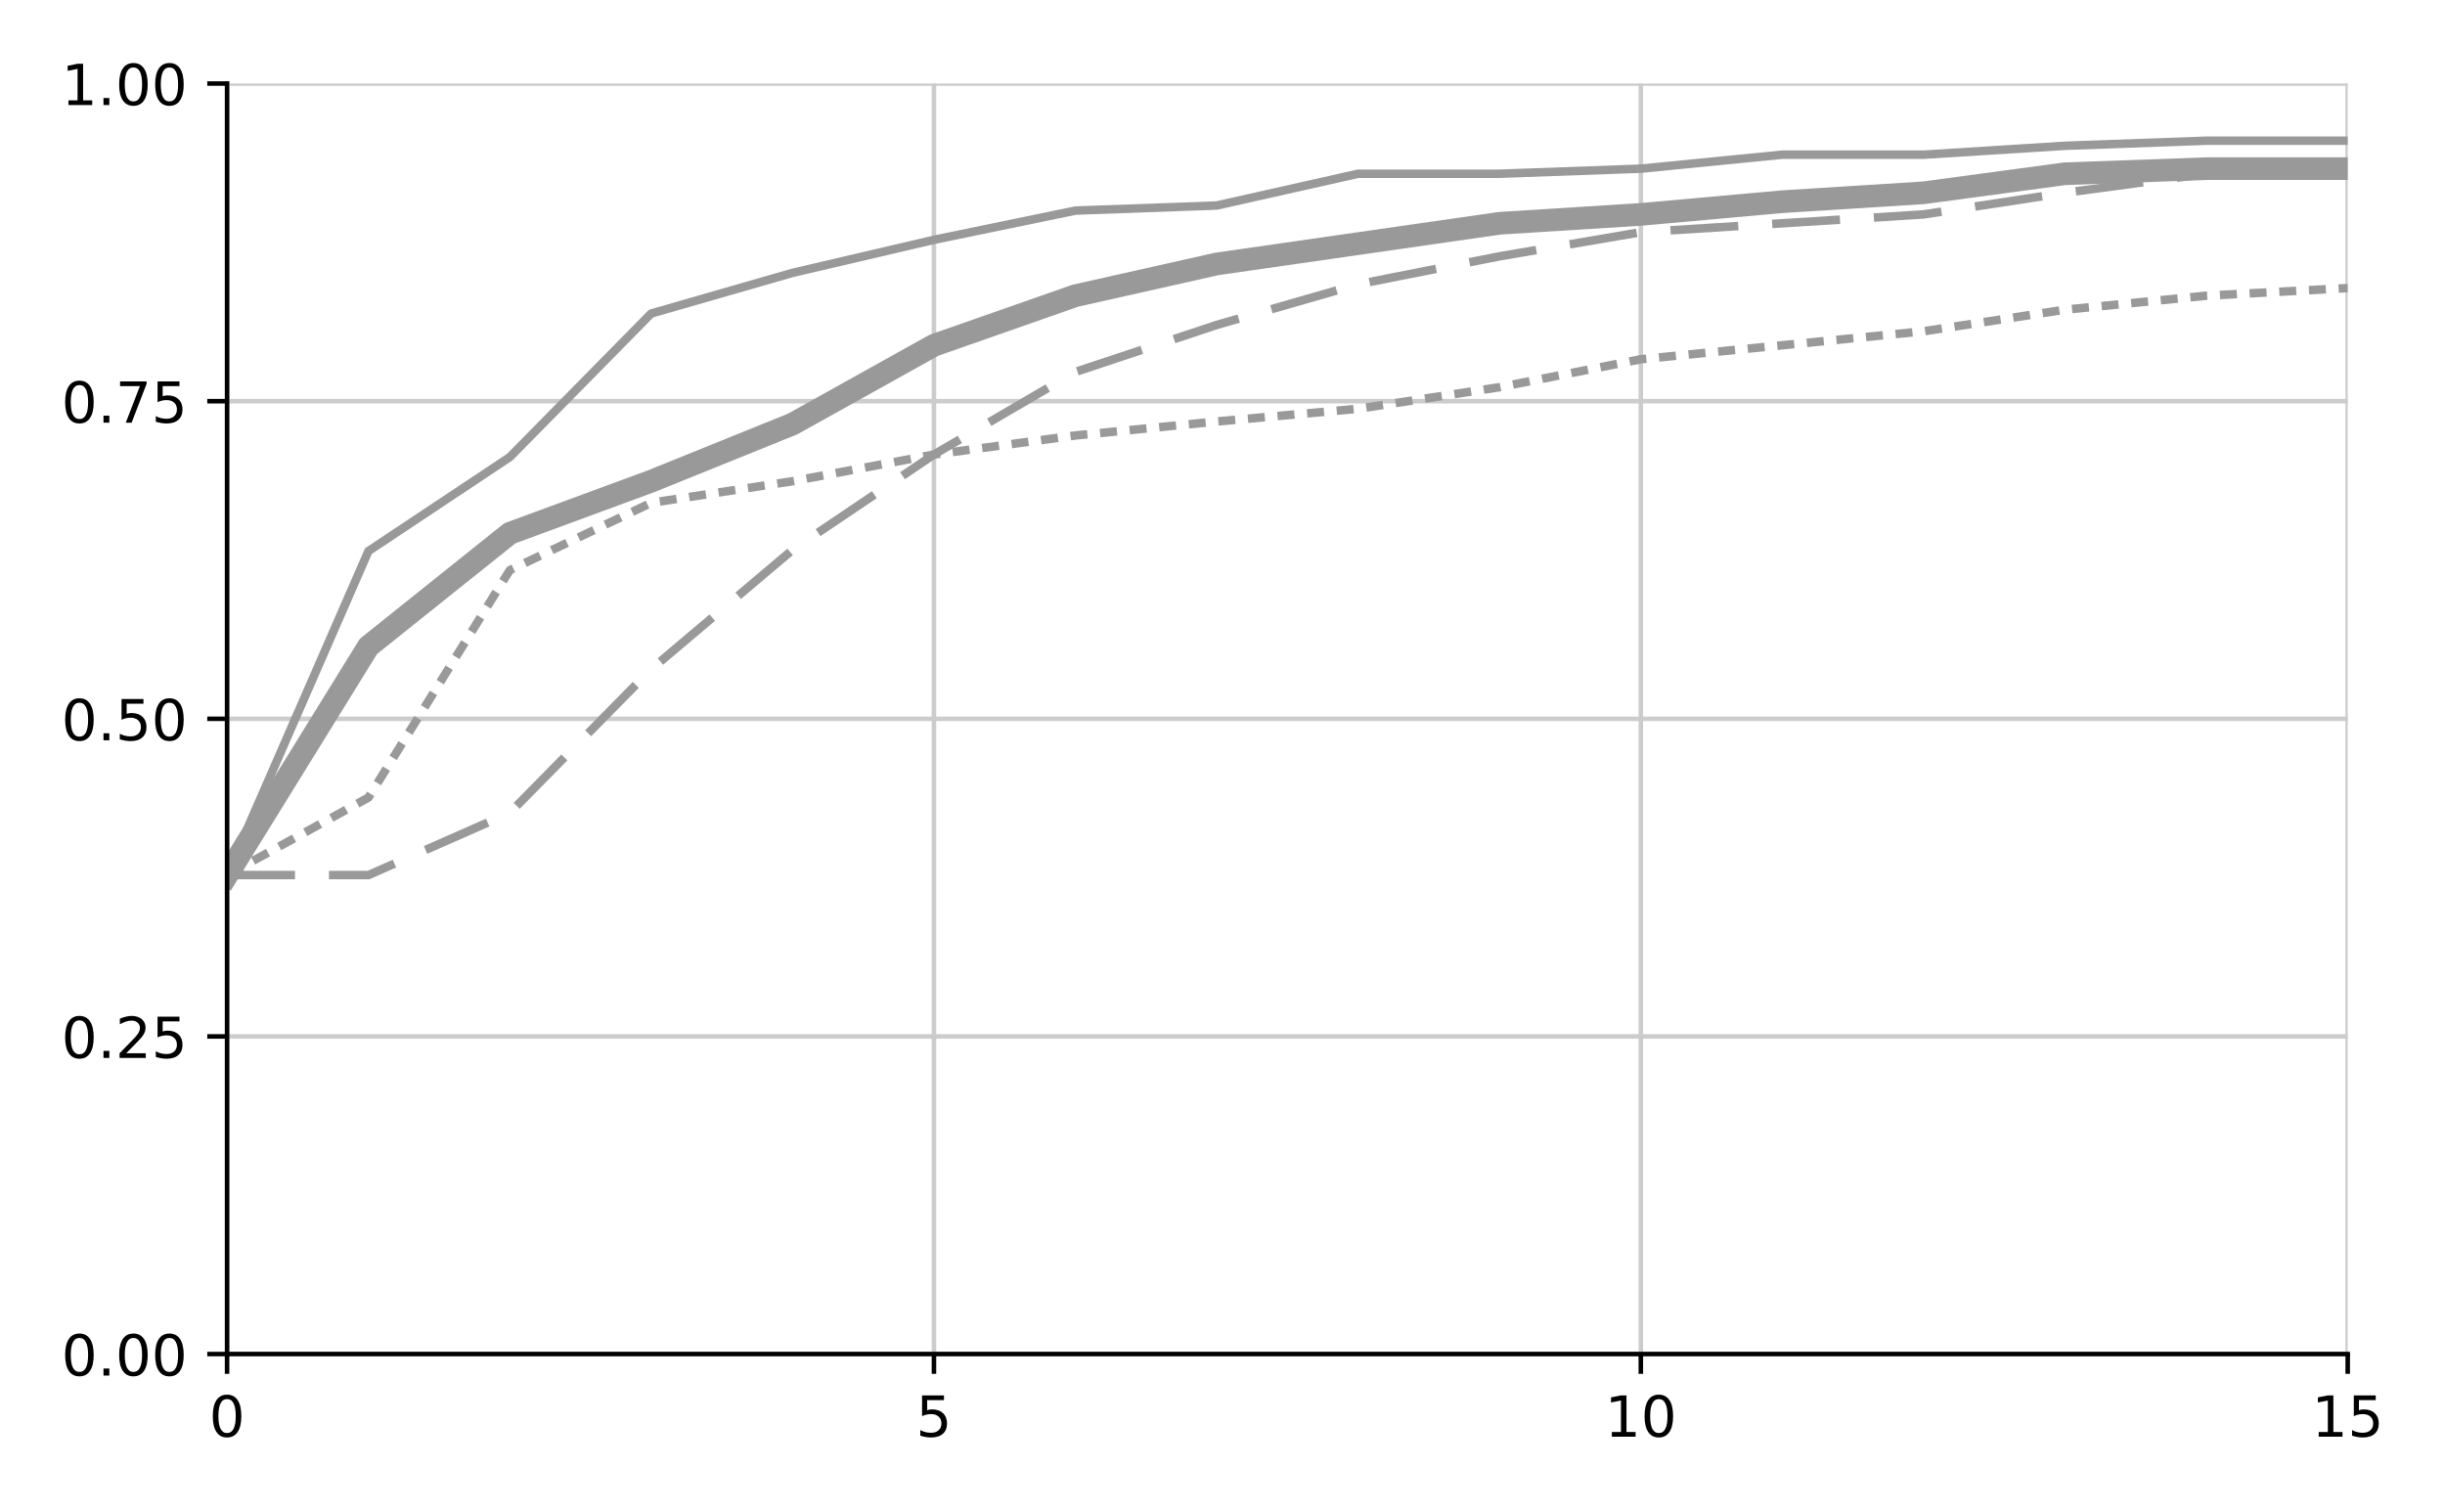
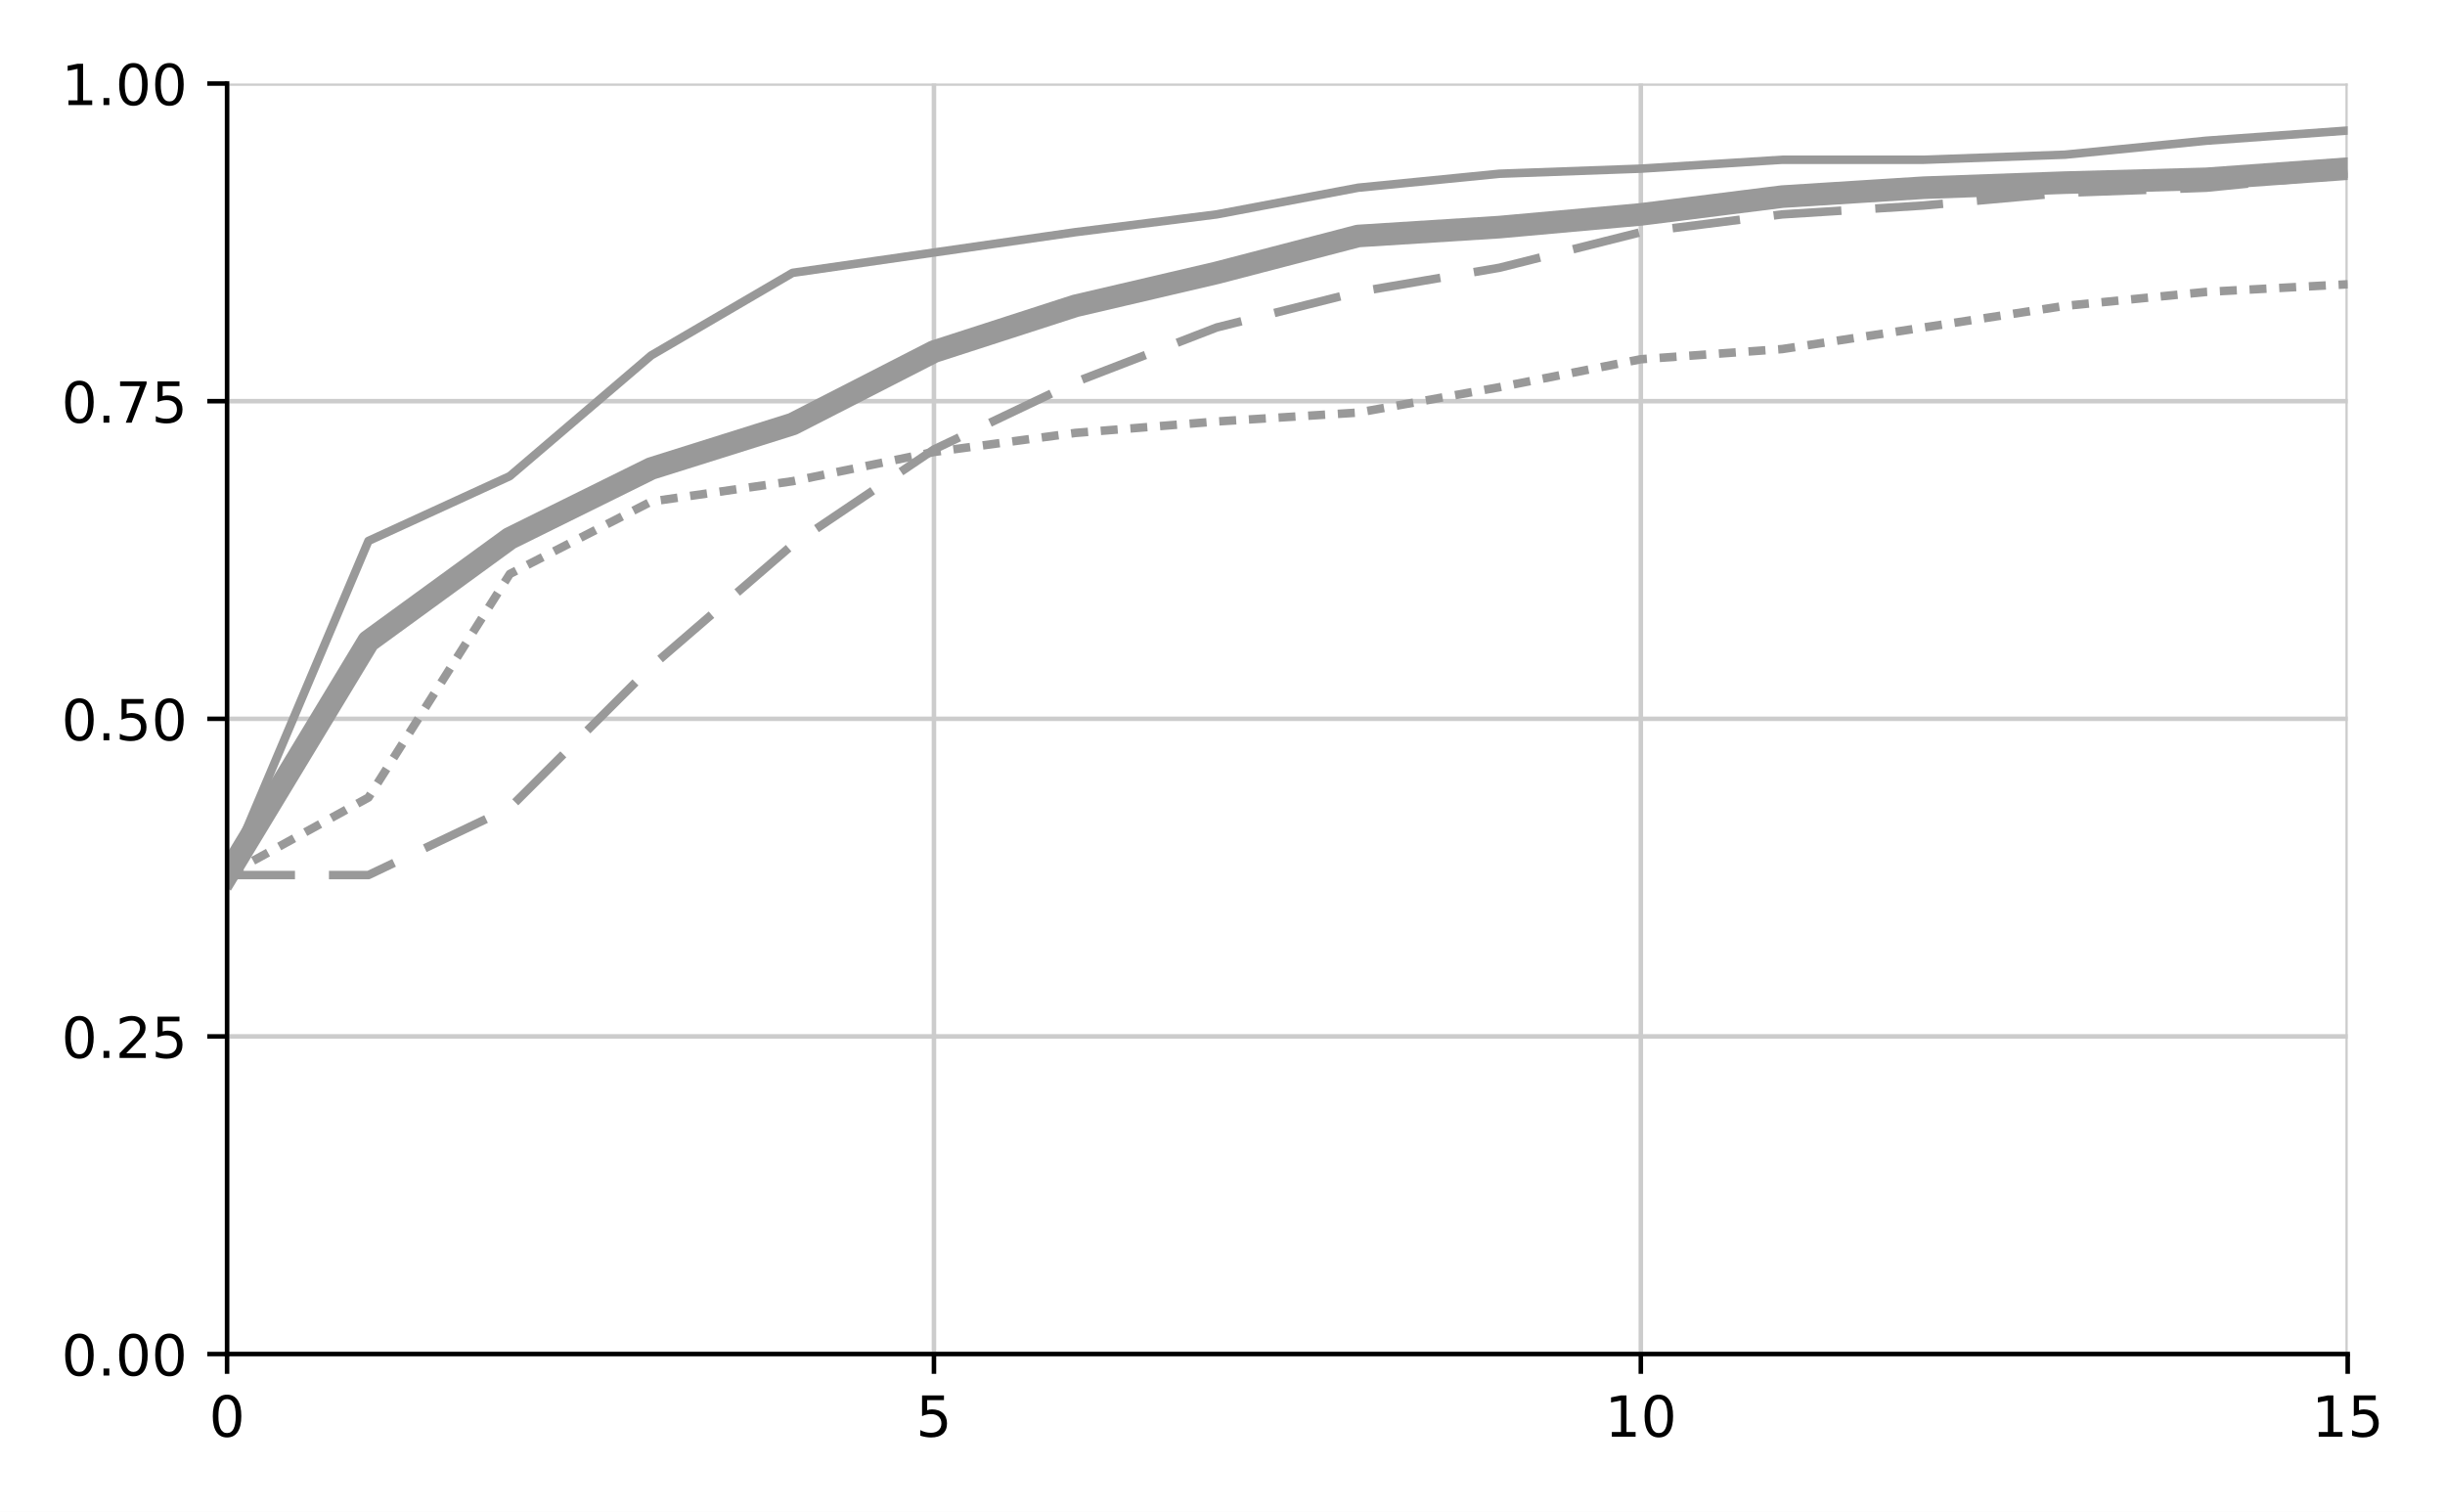
<svg xmlns="http://www.w3.org/2000/svg" xmlns:xlink="http://www.w3.org/1999/xlink" width="432pt" height="267.12pt" viewBox="0 0 432 267.12" version="1.1">
  <defs>
    <style type="text/css">*{stroke-linejoin: round; stroke-linecap: butt}</style>
  </defs>
  <g id="figure_1">
    <g id="patch_1">
      <path d="M 0 267.12  L 432 267.12  L 432 0  L 0 0  z " style="fill: #ffffff" />
    </g>
    <g id="axes_1">
      <g id="patch_2">
        <path d="M 40.12 239.24  L 414.81 239.24  L 414.81 14.76  L 40.12 14.76  z " style="fill: #ffffff" />
      </g>
      <g id="matplotlib.axis_1">
        <g id="xtick_1">
          <g id="line2d_1">
-             <path d="M 40.12 239.24  L 40.12 14.76  " clip-path="url(#p92b2f62bd1)" style="fill: none; stroke: #cccccc; stroke-width: 0.8; stroke-linecap: square" />
+             <path d="M 40.12 239.24  L 40.12 14.76  " clip-path="url(#p652123758a)" style="fill: none; stroke: #cccccc; stroke-width: 0.8; stroke-linecap: square" />
          </g>
          <g id="line2d_2">
            <defs>
-               <path id="md9072a0469" d="M 0 0  L 0 3.5  " style="stroke: #000000; stroke-width: 0.8" />
+               <path id="m30688d86f1" d="M 0 0  L 0 3.5  " style="stroke: #000000; stroke-width: 0.8" />
            </defs>
            <g>
-               <use xlink:href="#md9072a0469" x="40.12" y="239.24" style="stroke: #000000; stroke-width: 0.8" />
+               <use xlink:href="#m30688d86f1" x="40.12" y="239.24" style="stroke: #000000; stroke-width: 0.8" />
            </g>
          </g>
          <g id="text_1">
            <g transform="translate(36.93875 253.8384) scale(0.1 -0.1)">
              <defs>
                <path id="DejaVuSans-30" d="M 2034 4250  Q 1547 4250 1301 3770  Q 1056 3291 1056 2328  Q 1056 1369 1301 889  Q 1547 409 2034 409  Q 2525 409 2770 889  Q 3016 1369 3016 2328  Q 3016 3291 2770 3770  Q 2525 4250 2034 4250  z M 2034 4750  Q 2819 4750 3233 4129  Q 3647 3509 3647 2328  Q 3647 1150 3233 529  Q 2819 -91 2034 -91  Q 1250 -91 836 529  Q 422 1150 422 2328  Q 422 3509 836 4129  Q 1250 4750 2034 4750  z " transform="scale(0.015625)" />
              </defs>
              <use xlink:href="#DejaVuSans-30" />
            </g>
          </g>
        </g>
        <g id="xtick_2">
          <g id="line2d_3">
-             <path d="M 165.017 239.24  L 165.017 14.76  " clip-path="url(#p92b2f62bd1)" style="fill: none; stroke: #cccccc; stroke-width: 0.8; stroke-linecap: square" />
+             <path d="M 165.017 239.24  L 165.017 14.76  " clip-path="url(#p652123758a)" style="fill: none; stroke: #cccccc; stroke-width: 0.8; stroke-linecap: square" />
          </g>
          <g id="line2d_4">
            <g>
-               <use xlink:href="#md9072a0469" x="165.017" y="239.24" style="stroke: #000000; stroke-width: 0.8" />
+               <use xlink:href="#m30688d86f1" x="165.017" y="239.24" style="stroke: #000000; stroke-width: 0.8" />
            </g>
          </g>
          <g id="text_2">
            <g transform="translate(161.8354 253.8384) scale(0.1 -0.1)">
              <defs>
                <path id="DejaVuSans-35" d="M 691 4666  L 3169 4666  L 3169 4134  L 1269 4134  L 1269 2991  Q 1406 3038 1543 3061  Q 1681 3084 1819 3084  Q 2600 3084 3056 2656  Q 3513 2228 3513 1497  Q 3513 744 3044 326  Q 2575 -91 1722 -91  Q 1428 -91 1123 -41  Q 819 9 494 109  L 494 744  Q 775 591 1075 516  Q 1375 441 1709 441  Q 2250 441 2565 725  Q 2881 1009 2881 1497  Q 2881 1984 2565 2268  Q 2250 2553 1709 2553  Q 1456 2553 1204 2497  Q 953 2441 691 2322  L 691 4666  z " transform="scale(0.015625)" />
              </defs>
              <use xlink:href="#DejaVuSans-35" />
            </g>
          </g>
        </g>
        <g id="xtick_3">
          <g id="line2d_5">
-             <path d="M 289.913 239.24  L 289.913 14.76  " clip-path="url(#p92b2f62bd1)" style="fill: none; stroke: #cccccc; stroke-width: 0.8; stroke-linecap: square" />
+             <path d="M 289.913 239.24  L 289.913 14.76  " clip-path="url(#p652123758a)" style="fill: none; stroke: #cccccc; stroke-width: 0.8; stroke-linecap: square" />
          </g>
          <g id="line2d_6">
            <g>
-               <use xlink:href="#md9072a0469" x="289.913" y="239.24" style="stroke: #000000; stroke-width: 0.8" />
+               <use xlink:href="#m30688d86f1" x="289.913" y="239.24" style="stroke: #000000; stroke-width: 0.8" />
            </g>
          </g>
          <g id="text_3">
            <g transform="translate(283.5508 253.8384) scale(0.1 -0.1)">
              <defs>
                <path id="DejaVuSans-31" d="M 794 531  L 1825 531  L 1825 4091  L 703 3866  L 703 4441  L 1819 4666  L 2450 4666  L 2450 531  L 3481 531  L 3481 0  L 794 0  L 794 531  z " transform="scale(0.015625)" />
              </defs>
              <use xlink:href="#DejaVuSans-31" />
              <use xlink:href="#DejaVuSans-30" transform="translate(63.62305 0)" />
            </g>
          </g>
        </g>
        <g id="xtick_4">
          <g id="line2d_7">
-             <path d="M 414.81 239.24  L 414.81 14.76  " clip-path="url(#p92b2f62bd1)" style="fill: none; stroke: #cccccc; stroke-width: 0.8; stroke-linecap: square" />
+             <path d="M 414.81 239.24  L 414.81 14.76  " clip-path="url(#p652123758a)" style="fill: none; stroke: #cccccc; stroke-width: 0.8; stroke-linecap: square" />
          </g>
          <g id="line2d_8">
            <g>
-               <use xlink:href="#md9072a0469" x="414.81" y="239.24" style="stroke: #000000; stroke-width: 0.8" />
+               <use xlink:href="#m30688d86f1" x="414.81" y="239.24" style="stroke: #000000; stroke-width: 0.8" />
            </g>
          </g>
          <g id="text_4">
            <g transform="translate(408.4475 253.8384) scale(0.1 -0.1)">
              <use xlink:href="#DejaVuSans-31" />
              <use xlink:href="#DejaVuSans-35" transform="translate(63.62305 0)" />
            </g>
          </g>
        </g>
      </g>
      <g id="matplotlib.axis_2">
        <g id="ytick_1">
          <g id="line2d_9">
-             <path d="M 40.12 239.24  L 414.81 239.24  " clip-path="url(#p92b2f62bd1)" style="fill: none; stroke: #cccccc; stroke-width: 0.8; stroke-linecap: square" />
+             <path d="M 40.12 239.24  L 414.81 239.24  " clip-path="url(#p652123758a)" style="fill: none; stroke: #cccccc; stroke-width: 0.8; stroke-linecap: square" />
          </g>
          <g id="line2d_10">
            <defs>
-               <path id="m3274bf2910" d="M 0 0  L -3.5 0  " style="stroke: #000000; stroke-width: 0.8" />
+               <path id="me745d76ad3" d="M 0 0  L -3.5 0  " style="stroke: #000000; stroke-width: 0.8" />
            </defs>
            <g>
-               <use xlink:href="#m3274bf2910" x="40.12" y="239.24" style="stroke: #000000; stroke-width: 0.8" />
+               <use xlink:href="#me745d76ad3" x="40.12" y="239.24" style="stroke: #000000; stroke-width: 0.8" />
            </g>
          </g>
          <g id="text_5">
            <g transform="translate(10.85437 243.0392) scale(0.1 -0.1)">
              <defs>
                <path id="DejaVuSans-2e" d="M 684 794  L 1344 794  L 1344 0  L 684 0  L 684 794  z " transform="scale(0.015625)" />
              </defs>
              <use xlink:href="#DejaVuSans-30" />
              <use xlink:href="#DejaVuSans-2e" transform="translate(63.62305 0)" />
              <use xlink:href="#DejaVuSans-30" transform="translate(95.41016 0)" />
              <use xlink:href="#DejaVuSans-30" transform="translate(159.0332 0)" />
            </g>
          </g>
        </g>
        <g id="ytick_2">
          <g id="line2d_11">
-             <path d="M 40.12 183.12  L 414.81 183.12  " clip-path="url(#p92b2f62bd1)" style="fill: none; stroke: #cccccc; stroke-width: 0.8; stroke-linecap: square" />
+             <path d="M 40.12 183.12  L 414.81 183.12  " clip-path="url(#p652123758a)" style="fill: none; stroke: #cccccc; stroke-width: 0.8; stroke-linecap: square" />
          </g>
          <g id="line2d_12">
            <g>
-               <use xlink:href="#m3274bf2910" x="40.12" y="183.12" style="stroke: #000000; stroke-width: 0.8" />
+               <use xlink:href="#me745d76ad3" x="40.12" y="183.12" style="stroke: #000000; stroke-width: 0.8" />
            </g>
          </g>
          <g id="text_6">
            <g transform="translate(10.85437 186.9192) scale(0.1 -0.1)">
              <defs>
                <path id="DejaVuSans-32" d="M 1228 531  L 3431 531  L 3431 0  L 469 0  L 469 531  Q 828 903 1448 1529  Q 2069 2156 2228 2338  Q 2531 2678 2651 2914  Q 2772 3150 2772 3378  Q 2772 3750 2511 3984  Q 2250 4219 1831 4219  Q 1534 4219 1204 4116  Q 875 4013 500 3803  L 500 4441  Q 881 4594 1212 4672  Q 1544 4750 1819 4750  Q 2544 4750 2975 4387  Q 3406 4025 3406 3419  Q 3406 3131 3298 2873  Q 3191 2616 2906 2266  Q 2828 2175 2409 1742  Q 1991 1309 1228 531  z " transform="scale(0.015625)" />
              </defs>
              <use xlink:href="#DejaVuSans-30" />
              <use xlink:href="#DejaVuSans-2e" transform="translate(63.62305 0)" />
              <use xlink:href="#DejaVuSans-32" transform="translate(95.41016 0)" />
              <use xlink:href="#DejaVuSans-35" transform="translate(159.0332 0)" />
            </g>
          </g>
        </g>
        <g id="ytick_3">
          <g id="line2d_13">
-             <path d="M 40.12 127  L 414.81 127  " clip-path="url(#p92b2f62bd1)" style="fill: none; stroke: #cccccc; stroke-width: 0.8; stroke-linecap: square" />
+             <path d="M 40.12 127  L 414.81 127  " clip-path="url(#p652123758a)" style="fill: none; stroke: #cccccc; stroke-width: 0.8; stroke-linecap: square" />
          </g>
          <g id="line2d_14">
            <g>
-               <use xlink:href="#m3274bf2910" x="40.12" y="127" style="stroke: #000000; stroke-width: 0.8" />
+               <use xlink:href="#me745d76ad3" x="40.12" y="127" style="stroke: #000000; stroke-width: 0.8" />
            </g>
          </g>
          <g id="text_7">
            <g transform="translate(10.85437 130.7992) scale(0.1 -0.1)">
              <use xlink:href="#DejaVuSans-30" />
              <use xlink:href="#DejaVuSans-2e" transform="translate(63.62305 0)" />
              <use xlink:href="#DejaVuSans-35" transform="translate(95.41016 0)" />
              <use xlink:href="#DejaVuSans-30" transform="translate(159.0332 0)" />
            </g>
          </g>
        </g>
        <g id="ytick_4">
          <g id="line2d_15">
-             <path d="M 40.12 70.88  L 414.81 70.88  " clip-path="url(#p92b2f62bd1)" style="fill: none; stroke: #cccccc; stroke-width: 0.8; stroke-linecap: square" />
+             <path d="M 40.12 70.88  L 414.81 70.88  " clip-path="url(#p652123758a)" style="fill: none; stroke: #cccccc; stroke-width: 0.8; stroke-linecap: square" />
          </g>
          <g id="line2d_16">
            <g>
-               <use xlink:href="#m3274bf2910" x="40.12" y="70.88" style="stroke: #000000; stroke-width: 0.8" />
+               <use xlink:href="#me745d76ad3" x="40.12" y="70.88" style="stroke: #000000; stroke-width: 0.8" />
            </g>
          </g>
          <g id="text_8">
            <g transform="translate(10.85437 74.67922) scale(0.1 -0.1)">
              <defs>
                <path id="DejaVuSans-37" d="M 525 4666  L 3525 4666  L 3525 4397  L 1831 0  L 1172 0  L 2766 4134  L 525 4134  L 525 4666  z " transform="scale(0.015625)" />
              </defs>
              <use xlink:href="#DejaVuSans-30" />
              <use xlink:href="#DejaVuSans-2e" transform="translate(63.62305 0)" />
              <use xlink:href="#DejaVuSans-37" transform="translate(95.41016 0)" />
              <use xlink:href="#DejaVuSans-35" transform="translate(159.0332 0)" />
            </g>
          </g>
        </g>
        <g id="ytick_5">
          <g id="line2d_17">
-             <path d="M 40.12 14.76  L 414.81 14.76  " clip-path="url(#p92b2f62bd1)" style="fill: none; stroke: #cccccc; stroke-width: 0.8; stroke-linecap: square" />
+             <path d="M 40.12 14.76  L 414.81 14.76  " clip-path="url(#p652123758a)" style="fill: none; stroke: #cccccc; stroke-width: 0.8; stroke-linecap: square" />
          </g>
          <g id="line2d_18">
            <g>
-               <use xlink:href="#m3274bf2910" x="40.12" y="14.76" style="stroke: #000000; stroke-width: 0.8" />
+               <use xlink:href="#me745d76ad3" x="40.12" y="14.76" style="stroke: #000000; stroke-width: 0.8" />
            </g>
          </g>
          <g id="text_9">
            <g transform="translate(10.85437 18.55922) scale(0.1 -0.1)">
              <use xlink:href="#DejaVuSans-31" />
              <use xlink:href="#DejaVuSans-2e" transform="translate(63.62305 0)" />
              <use xlink:href="#DejaVuSans-30" transform="translate(95.41016 0)" />
              <use xlink:href="#DejaVuSans-30" transform="translate(159.0332 0)" />
            </g>
          </g>
        </g>
      </g>
      <g id="line2d_19">
-         <path d="M 40.12 154.611  L 65.099 154.611  L 90.079 143.612  L 115.058 118.245  L 140.037 97.144  L 165.017 80.308  L 189.996 65.717  L 214.975 57.411  L 239.955 50.228  L 264.934 45.289  L 289.913 41.024  L 314.893 39.453  L 339.872 37.881  L 364.851 34.065  L 389.831 30.698  L 414.81 29.127  " clip-path="url(#p92b2f62bd1)" style="fill: none; stroke-dasharray: 12,6; stroke-dashoffset: 0; stroke: #999999; stroke-width: 1.5" />
+         <path d="M 40.12 154.611  L 65.099 154.611  L 90.079 142.714  L 115.058 117.796  L 140.037 96.246  L 165.017 79.41  L 189.996 67.513  L 214.975 57.86  L 239.955 51.575  L 264.934 47.31  L 289.913 41.024  L 314.893 37.881  L 339.872 36.31  L 364.851 34.065  L 389.831 33.167  L 414.81 30.698  " clip-path="url(#p652123758a)" style="fill: none; stroke-dasharray: 12,6; stroke-dashoffset: 0; stroke: #999999; stroke-width: 1.5" />
      </g>
      <g id="line2d_20">
-         <path d="M 40.12 154.611  L 65.099 140.918  L 90.079 100.736  L 115.058 88.838  L 140.037 85.022  L 165.017 80.308  L 189.996 76.941  L 214.975 74.472  L 239.955 72.227  L 264.934 68.411  L 289.913 63.472  L 314.893 61.003  L 339.872 58.534  L 364.851 54.717  L 389.831 52.248  L 414.81 50.901  " clip-path="url(#p92b2f62bd1)" style="fill: none; stroke-dasharray: 3,2.25; stroke-dashoffset: 0; stroke: #999999; stroke-width: 1.5" />
+         <path d="M 40.12 154.611  L 65.099 140.918  L 90.079 101.409  L 115.058 88.614  L 140.037 85.022  L 165.017 79.859  L 189.996 76.492  L 214.975 74.472  L 239.955 72.9  L 264.934 68.411  L 289.913 63.472  L 314.893 61.676  L 339.872 57.86  L 364.851 54.044  L 389.831 51.575  L 414.81 50.228  " clip-path="url(#p652123758a)" style="fill: none; stroke-dasharray: 3,2.25; stroke-dashoffset: 0; stroke: #999999; stroke-width: 1.5" />
      </g>
      <g id="line2d_21">
-         <path d="M 40.12 154.611  L 65.099 97.369  L 90.079 80.757  L 115.058 55.391  L 140.037 48.208  L 165.017 42.371  L 189.996 37.208  L 214.975 36.31  L 239.955 30.698  L 264.934 30.698  L 289.913 29.8  L 314.893 27.331  L 339.872 27.331  L 364.851 25.76  L 389.831 24.862  L 414.81 24.862  " clip-path="url(#p92b2f62bd1)" style="fill: none; stroke: #999999; stroke-width: 1.5; stroke-linecap: square" />
+         <path d="M 40.12 154.611  L 65.099 95.573  L 90.079 84.124  L 115.058 62.799  L 140.037 48.208  L 165.017 44.616  L 189.996 41.024  L 214.975 37.881  L 239.955 33.167  L 264.934 30.698  L 289.913 29.8  L 314.893 28.229  L 339.872 28.229  L 364.851 27.331  L 389.831 24.862  L 414.81 23.066  " clip-path="url(#p652123758a)" style="fill: none; stroke: #999999; stroke-width: 1.5; stroke-linecap: square" />
      </g>
      <g id="line2d_22">
-         <path d="M 40.12 154.611  L 65.099 114.205  L 90.079 94.226  L 115.058 85.022  L 140.037 74.921  L 165.017 61.003  L 189.996 52.248  L 214.975 46.636  L 239.955 43.044  L 264.934 39.453  L 289.913 37.881  L 314.893 35.637  L 339.872 34.065  L 364.851 30.698  L 389.831 29.8  L 414.81 29.8  " clip-path="url(#p92b2f62bd1)" style="fill: none; stroke: #999999; stroke-width: 4; stroke-linecap: square" />
+         <path d="M 40.12 154.611  L 65.099 113.307  L 90.079 95.124  L 115.058 82.777  L 140.037 74.921  L 165.017 62.125  L 189.996 54.044  L 214.975 48.208  L 239.955 41.698  L 264.934 40.126  L 289.913 37.881  L 314.893 34.739  L 339.872 33.167  L 364.851 32.269  L 389.831 31.596  L 414.81 29.8  " clip-path="url(#p652123758a)" style="fill: none; stroke: #999999; stroke-width: 4; stroke-linecap: square" />
      </g>
      <g id="patch_3">
        <path d="M 40.12 239.24  L 40.12 14.76  " style="fill: none; stroke: #000000; stroke-width: 0.8; stroke-linejoin: miter; stroke-linecap: square" />
      </g>
      <g id="patch_4">
        <path d="M 40.12 239.24  L 414.81 239.24  " style="fill: none; stroke: #000000; stroke-width: 0.8; stroke-linejoin: miter; stroke-linecap: square" />
      </g>
    </g>
  </g>
  <defs>
-     <clipPath id="p92b2f62bd1">
+     <clipPath id="p652123758a">
      <rect x="40.12" y="14.76" width="374.69" height="224.48" />
    </clipPath>
  </defs>
</svg>
